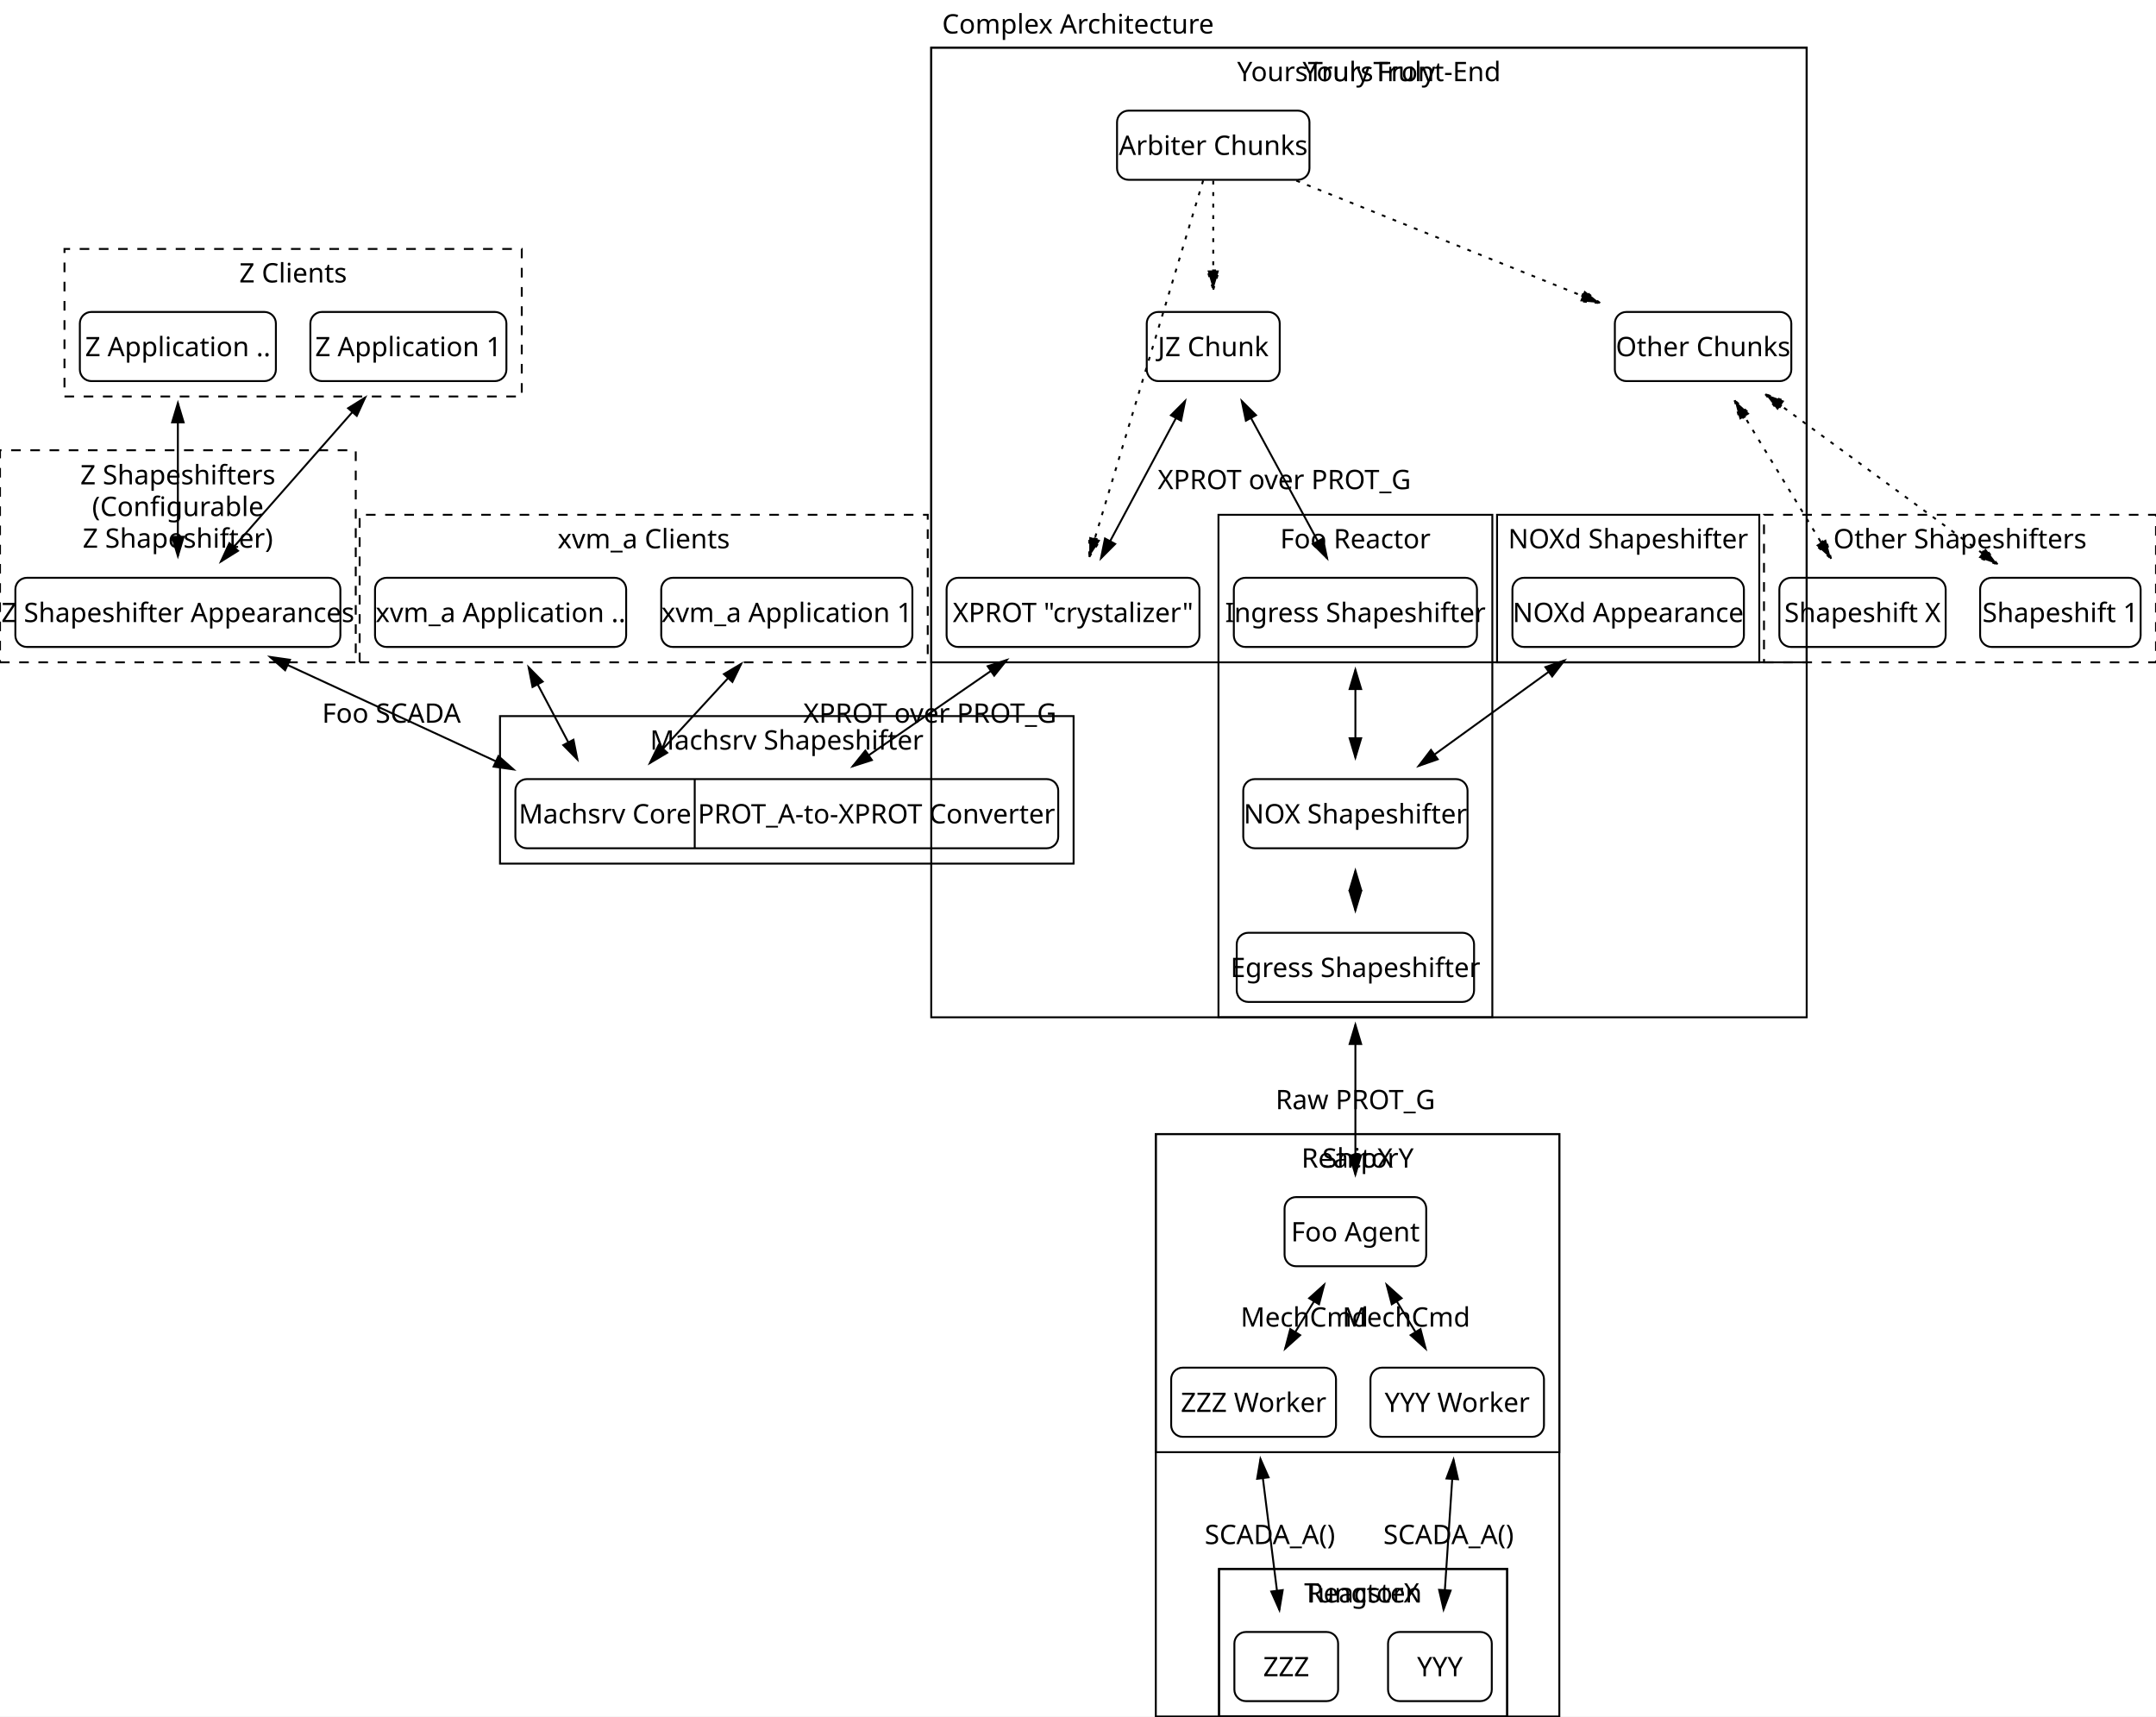
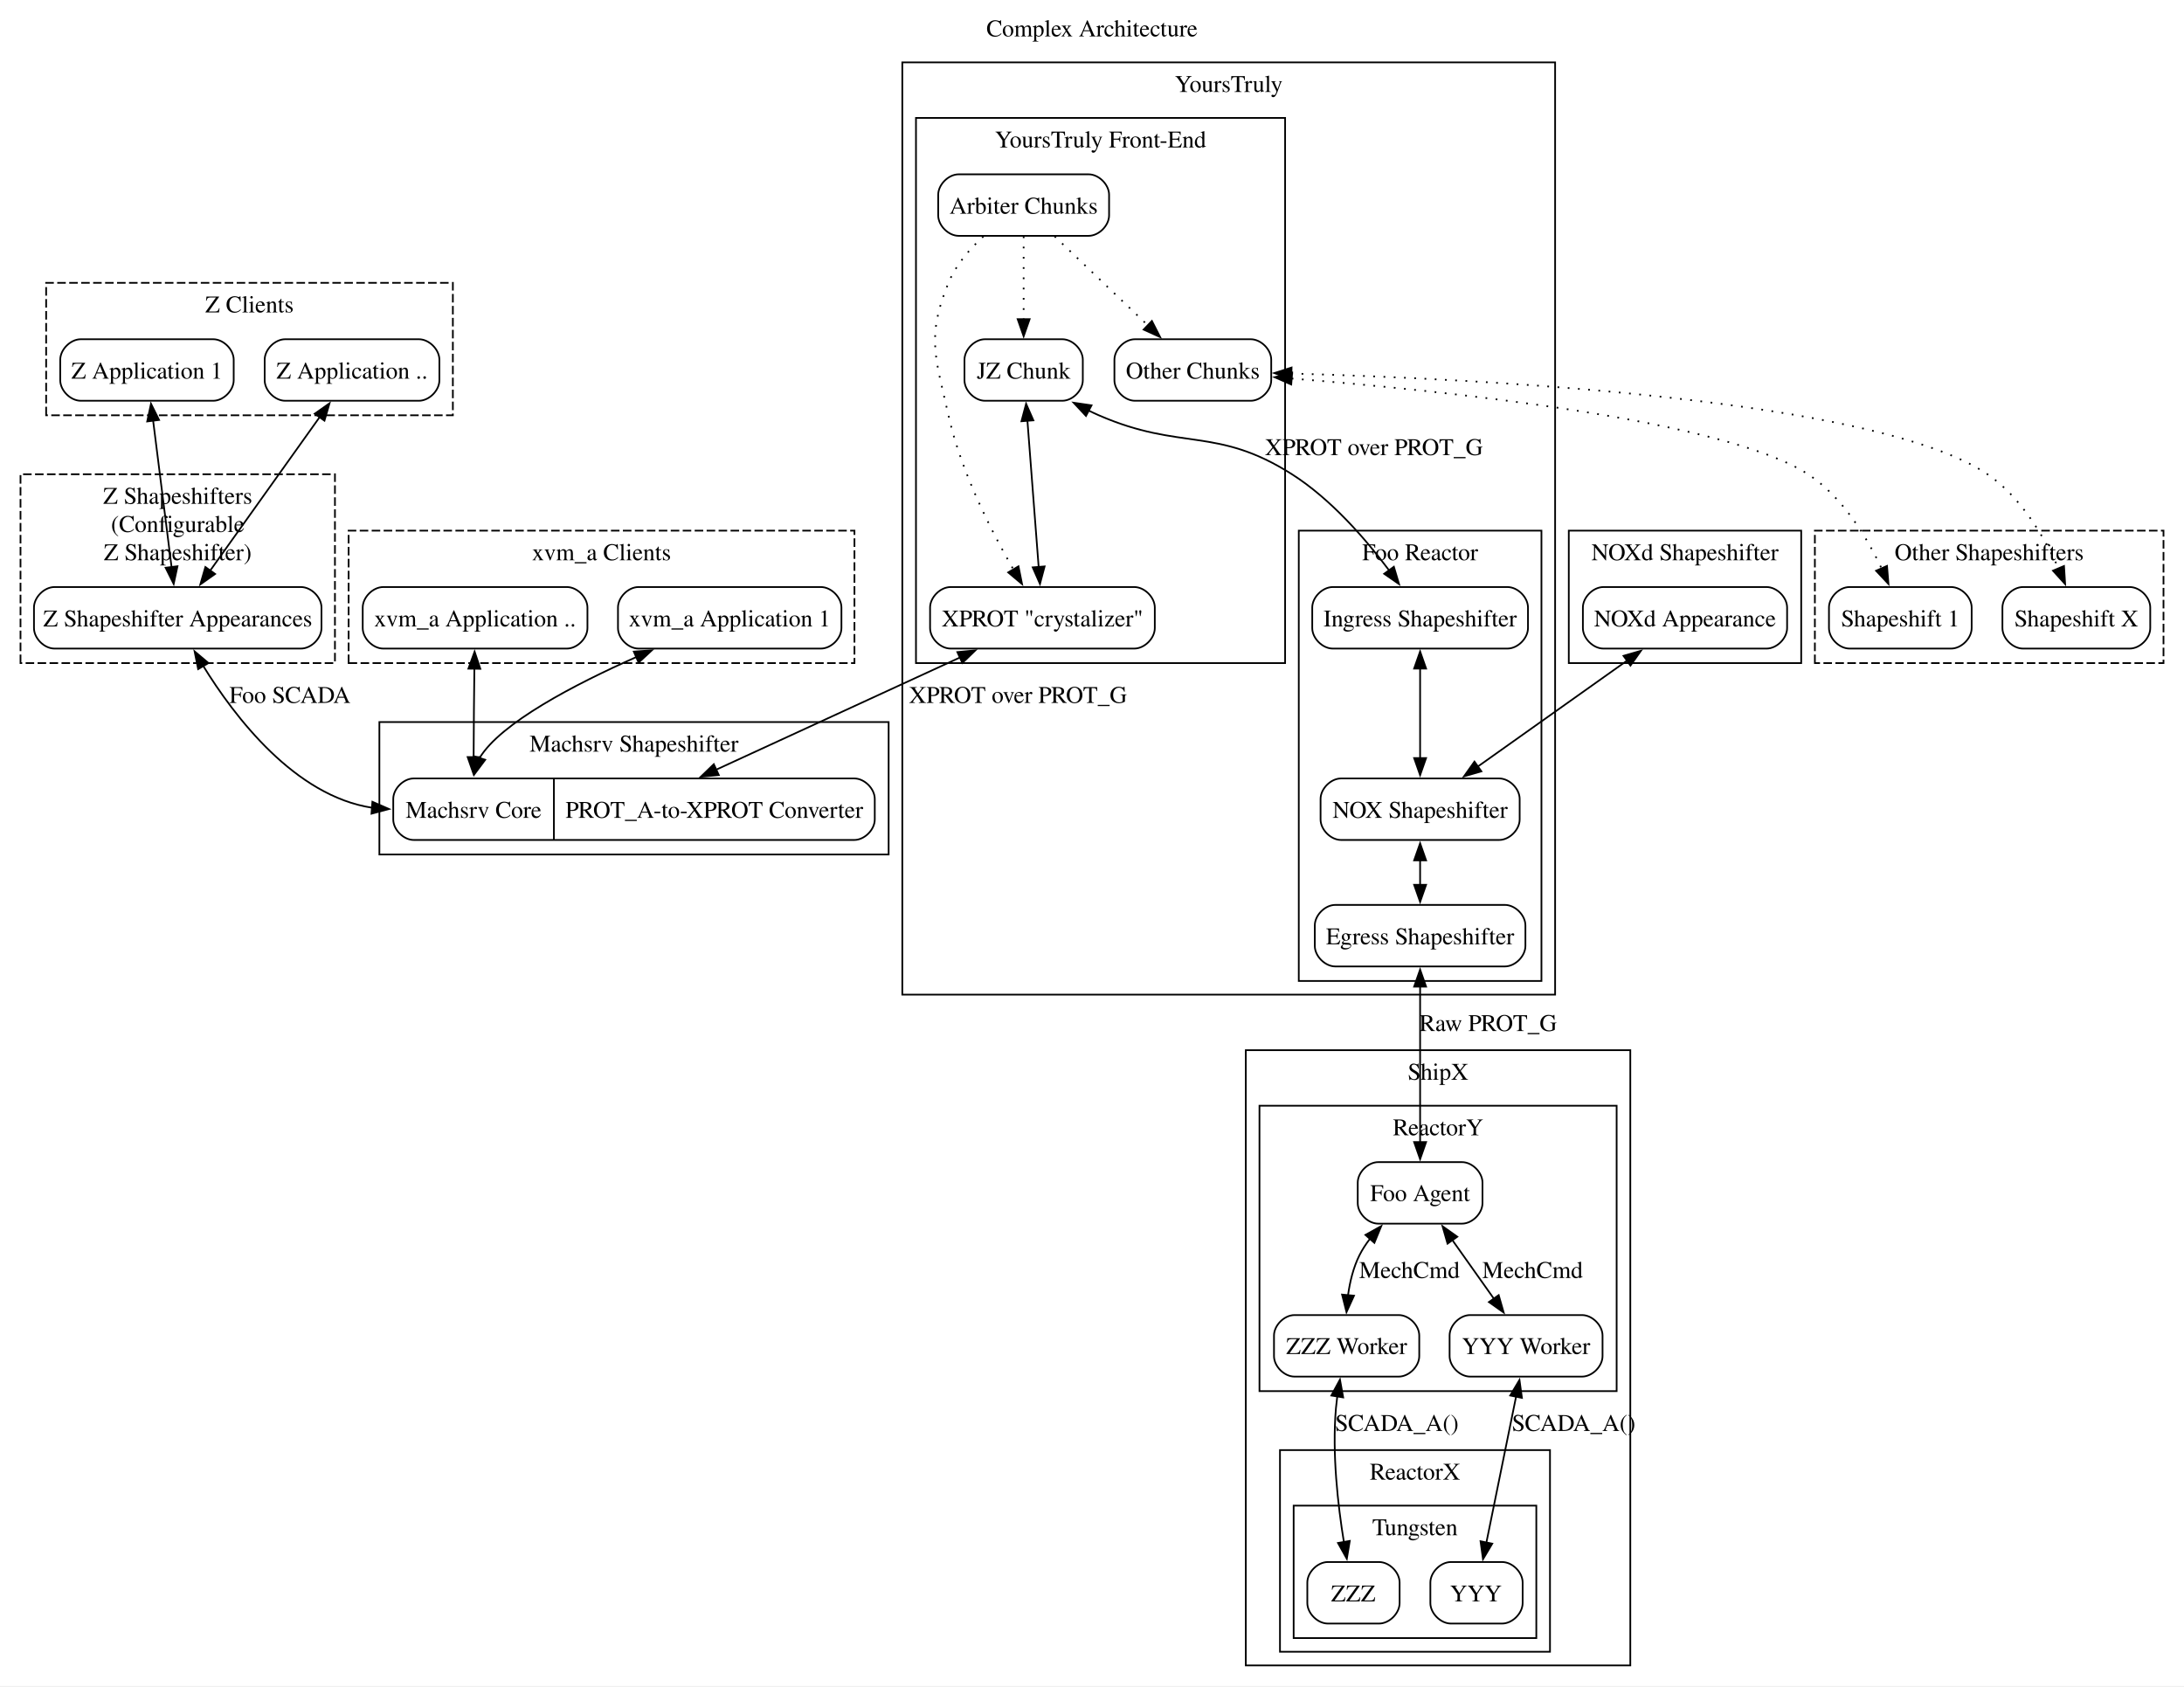
- <svg xmlns="http://www.w3.org/2000/svg" width="1122.379pt" height="893.6pt" viewBox="0 0 1122.379 893.6">
-   <rect x="0" y="0" width="1122.379" height="893.6" fill="white" />
-   <g transform="translate(0 893.6) scale(1 -1)">
-     <rect x="187.228" y="548.8" width="295.74" height="76.8" fill="none" stroke="black" stroke-dasharray="5,5" />
-     <text x="335.098" y="-608.15" transform="scale(1 -1)" text-anchor="middle" font-family="Times-Roman" font-size="14" fill="black">xvm_a Clients</text>
-     <rect x="33.57" y="687.2" width="238.055" height="76.8" fill="none" stroke="black" stroke-dasharray="5,5" />
-     <text x="152.598" y="-746.55" transform="scale(1 -1)" text-anchor="middle" font-family="Times-Roman" font-size="14" fill="black">Z Clients</text>
-     <rect x="0" y="548.8" width="185.196" height="110.4" fill="none" stroke="black" stroke-dasharray="5,5" />
-     <text x="92.598" y="-641.451" transform="scale(1 -1)" text-anchor="middle" font-family="Times-Roman" font-size="14" fill="black">Z Shapeshifters</text>
-     <text x="92.598" y="-624.95" transform="scale(1 -1)" text-anchor="middle" font-family="Times-Roman" font-size="14" fill="black">(Configurable</text>
-     <text x="92.598" y="-608.45" transform="scale(1 -1)" text-anchor="middle" font-family="Times-Roman" font-size="14" fill="black">Z Shapeshifter)</text>
-     <rect x="260.299" y="444" width="298.597" height="76.8" fill="none" stroke="black" />
-     <text x="409.598" y="-503.35" transform="scale(1 -1)" text-anchor="middle" font-family="Times-Roman" font-size="14" fill="black">Machsrv Shapeshifter</text>
-     <rect x="779.344" y="548.8" width="136.508" height="76.8" fill="none" stroke="black" />
-     <text x="847.598" y="-608.15" transform="scale(1 -1)" text-anchor="middle" font-family="Times-Roman" font-size="14" fill="black">NOXd Shapeshifter</text>
-     <rect x="484.786" y="364" width="455.744" height="504.8" fill="none" stroke="black" />
-     <text x="712.658" y="-851.35" transform="scale(1 -1)" text-anchor="middle" font-family="Times-Roman" font-size="14" fill="black">YoursTruly</text>
-     <rect x="634.313" y="364" width="142.569" height="261.6" fill="none" stroke="black" />
-     <text x="705.598" y="-608.15" transform="scale(1 -1)" text-anchor="middle" font-family="Times-Roman" font-size="14" fill="black">Foo Reactor</text>
-     <rect x="484.786" y="548.8" width="455.744" height="320" fill="none" stroke="black" />
-     <text x="712.658" y="-851.35" transform="scale(1 -1)" text-anchor="middle" font-family="Times-Roman" font-size="14" fill="black">YoursTruly Front-End</text>
-     <rect x="918.309" y="548.8" width="204.07" height="76.8" fill="none" stroke="black" stroke-dasharray="5,5" />
-     <text x="1020.344" y="-608.15" transform="scale(1 -1)" text-anchor="middle" font-family="Times-Roman" font-size="14" fill="black">Other Shapeshifters</text>
-     <rect x="601.696" y="0" width="210.066" height="303.2" fill="none" stroke="black" />
-     <text x="706.729" y="-285.75" transform="scale(1 -1)" text-anchor="middle" font-family="Times-Roman" font-size="14" fill="black">ShipX</text>
-     <rect x="634.598" y="0" width="150" height="76.8" fill="none" stroke="black" />
-     <text x="709.598" y="-59.35" transform="scale(1 -1)" text-anchor="middle" font-family="Times-Roman" font-size="14" fill="black">ReactorX</text>
-     <rect x="634.598" y="0" width="150" height="76.8" fill="none" stroke="black" />
-     <text x="709.598" y="-59.35" transform="scale(1 -1)" text-anchor="middle" font-family="Times-Roman" font-size="14" fill="black">Tungsten</text>
-     <rect x="601.696" y="137.6" width="210.066" height="165.6" fill="none" stroke="black" />
-     <text x="706.729" y="-285.75" transform="scale(1 -1)" text-anchor="middle" font-family="Times-Roman" font-size="14" fill="black">ReactorY</text>
-     <path d="M 190.088 686.613 C 168.627 662.22 136.489 625.69 115.048 601.319" fill="none" stroke="black" />
-     <polygon points="115.048,601.319 123.906,606.845 119.401,610.808" fill="black" stroke="black" />
-     <polygon points="190.088,686.613 181.23,681.087 185.735,677.124" fill="black" stroke="black" />
-     <path d="M 92.598 683.714 C 92.598 660.361 92.598 627.472 92.598 604.155" fill="none" stroke="black" />
-     <polygon points="92.598,604.155 95.598,614.155 89.598,614.155" fill="black" stroke="black" />
-     <polygon points="92.598,683.714 89.598,673.714 95.598,673.714" fill="black" stroke="black" />
-     <path d="M 140.615 551.603 C 178.095 534.277 229.907 510.326 267.301 493.04" fill="none" stroke="black" />
-     <polygon points="267.301,493.04 259.483,499.959 256.965,494.513" fill="black" stroke="black" />
-     <polygon points="140.615,551.603 148.433,544.684 150.951,550.13" fill="black" stroke="black" />
-     <text x="203.788" y="-517.35" transform="scale(1 -1)" text-anchor="middle" font-family="Times-Roman" font-size="14" fill="black">Foo SCADA</text>
-     <path d="M 385.841 547.989 C 371.315 532.207 352.812 512.105 338.356 496.399" fill="none" stroke="black" />
-     <polygon points="338.356,496.399 347.336,501.725 342.921,505.788" fill="black" stroke="black" />
-     <polygon points="385.841,547.989 376.861,542.663 381.276,538.6" fill="black" stroke="black" />
-     <path d="M 275.201 546.194 C 283.064 531.331 292.728 513.063 300.561 498.254" fill="none" stroke="black" />
-     <polygon points="300.561,498.254 298.537,508.496 293.233,505.691" fill="black" stroke="black" />
-     <polygon points="275.201,546.194 277.226,535.952 282.529,538.757" fill="black" stroke="black" />
-     <path d="M 705.598 544.891 C 705.598 530.616 705.598 513.459 705.598 499.271" fill="none" stroke="black" />
-     <polygon points="705.598,499.271 708.598,509.271 702.598,509.271" fill="black" stroke="black" />
-     <polygon points="705.598,544.891 702.598,534.891 708.598,534.891" fill="black" stroke="black" />
-     <path d="M 705.598 440.231 C 705.598 433.521 705.598 426.376 705.598 419.67" fill="none" stroke="black" />
-     <polygon points="705.598,419.67 708.598,429.67 702.598,429.67" fill="black" stroke="black" />
-     <polygon points="705.598,440.231 702.598,430.231 708.598,430.231" fill="black" stroke="black" />
-     <path d="M 814.374 549.748 C 791.548 533.223 761.373 511.378 738.596 494.889" fill="none" stroke="black" />
-     <polygon points="738.596,494.889 748.455,498.323 744.937,503.183" fill="black" stroke="black" />
-     <polygon points="814.374,549.748 804.514,546.314 808.033,541.453" fill="black" stroke="black" />
-     <path d="M 626.348 799.653 C 613.852 758.366 582.255 653.967 567.041 603.696" fill="none" stroke="black" stroke-dasharray="2,4" />
-     <polygon points="567.041,603.696 572.809,612.398 567.066,614.136" fill="black" stroke="black" stroke-dasharray="2,4" />
-     <path d="M 631.598 799.561 C 631.598 784.035 631.598 761.025 631.598 742.806" fill="none" stroke="black" stroke-dasharray="2,4" />
-     <polygon points="631.598,742.806 634.598,752.806 628.598,752.806" fill="black" stroke="black" stroke-dasharray="2,4" />
-     <path d="M 674.855 799.561 C 718.49 781.971 785.951 754.774 832.962 735.823" fill="none" stroke="black" stroke-dasharray="2,4" />
-     <polygon points="832.962,735.823 824.809,742.344 822.566,736.779" fill="black" stroke="black" stroke-dasharray="2,4" />
-     <path d="M 646.455 684.814 C 659.36 661.028 677.948 626.764 690.827 603.026" fill="none" stroke="black" />
-     <polygon points="690.827,603.026 688.696,613.246 683.422,610.385" fill="black" stroke="black" />
-     <polygon points="646.455,684.814 648.587,674.593 653.861,677.455" fill="black" stroke="black" />
-     <text x="668.598" y="-638.95" transform="scale(1 -1)" text-anchor="middle" font-family="Times-Roman" font-size="14" fill="black">XPROT over PROT_G</text>
-     <path d="M 616.941 684.814 C 604.211 661.028 585.873 626.764 573.169 603.026" fill="none" stroke="black" />
-     <polygon points="573.169,603.026 580.532,610.427 575.242,613.258" fill="black" stroke="black" />
-     <polygon points="616.941,684.814 609.577,677.413 614.867,674.581" fill="black" stroke="black" />
-     <path d="M 524.095 549.996 C 500.01 533.379 467.998 511.292 443.947 494.698" fill="none" stroke="black" />
-     <polygon points="443.947,494.698 453.881,497.908 450.474,502.847" fill="black" stroke="black" />
-     <polygon points="524.095,549.996 514.161,546.786 517.568,541.847" fill="black" stroke="black" />
-     <text x="484.098" y="-517.35" transform="scale(1 -1)" text-anchor="middle" font-family="Times-Roman" font-size="14" fill="black">XPROT over PROT_G</text>
-     <path d="M 919.067 688.389 C 952.979 663.52 1005.877 624.729 1039.881 599.793" fill="none" stroke="black" stroke-dasharray="2,4" />
-     <polygon points="1039.881,599.793 1033.591,608.125 1030.042,603.287" fill="black" stroke="black" stroke-dasharray="2,4" />
-     <polygon points="919.067,688.389 925.357,680.056 928.905,684.895" fill="black" stroke="black" stroke-dasharray="2,4" />
-     <path d="M 903.041 685.177 C 917.579 661.287 938.673 626.621 953.197 602.752" fill="none" stroke="black" stroke-dasharray="2,4" />
-     <polygon points="953.197,602.752 950.562,612.855 945.436,609.736" fill="black" stroke="black" stroke-dasharray="2,4" />
-     <polygon points="903.041,685.177 905.677,675.075 910.803,678.194" fill="black" stroke="black" stroke-dasharray="2,4" />
-     <path d="M 689.304 224.714 C 682.877 214.189 675.504 202.114 669.061 191.562" fill="none" stroke="black" />
-     <polygon points="669.061,191.562 676.832,198.533 671.711,201.66" fill="black" stroke="black" />
-     <polygon points="689.304,224.714 681.532,217.743 686.653,214.616" fill="black" stroke="black" />
-     <text x="679.098" y="-202.95" transform="scale(1 -1)" text-anchor="middle" font-family="Times-Roman" font-size="14" fill="black">MechCmd</text>
-     <path d="M 721.892 224.714 C 728.319 214.189 735.692 202.114 742.135 191.562" fill="none" stroke="black" />
-     <polygon points="742.135,191.562 739.484,201.66 734.363,198.533" fill="black" stroke="black" />
-     <polygon points="721.892,224.714 724.543,214.616 729.664,217.743" fill="black" stroke="black" />
-     <text x="732.098" y="-202.95" transform="scale(1 -1)" text-anchor="middle" font-family="Times-Roman" font-size="14" fill="black">MechCmd</text>
-     <path d="M 656.177 134.047 C 659.073 110.953 663.13 78.593 666.024 55.51" fill="none" stroke="black" />
-     <polygon points="666.024,55.51 667.756,65.805 661.803,65.059" fill="black" stroke="black" />
-     <polygon points="656.177,134.047 654.445,123.752 660.398,124.498" fill="black" stroke="black" />
-     <text x="661.098" y="-89.75" transform="scale(1 -1)" text-anchor="middle" font-family="Times-Roman" font-size="14" fill="black">SCADA_A()</text>
-     <path d="M 756.678 133.682 C 755.153 110.7 753.03 78.715 751.507 55.772" fill="none" stroke="black" />
-     <polygon points="751.507,55.772 755.163,65.552 749.176,65.949" fill="black" stroke="black" />
-     <polygon points="756.678,133.682 753.023,123.902 759.01,123.505" fill="black" stroke="black" />
-     <text x="754.098" y="-89.75" transform="scale(1 -1)" text-anchor="middle" font-family="Times-Roman" font-size="14" fill="black">SCADA_A()</text>
-     <path d="M 705.598 360.082 C 705.598 337.1 705.598 305.115 705.598 282.172" fill="none" stroke="black" />
-     <polygon points="705.598,282.172 708.598,292.172 702.598,292.172" fill="black" stroke="black" />
-     <polygon points="705.598,360.082 702.598,350.082 708.598,350.082" fill="black" stroke="black" />
-     <text x="705.598" y="-316.15" transform="scale(1 -1)" text-anchor="middle" font-family="Times-Roman" font-size="14" fill="black">Raw PROT_G</text>
-     <rect x="195.228" y="556.8" width="130.74" height="36" rx="6" ry="6" fill="none" stroke="black" />
-     <text x="260.598" y="-569.75" transform="scale(1 -1)" text-anchor="middle" font-family="Times-Roman" font-size="14" fill="black">xvm_a Application ..</text>
-     <rect x="344.228" y="556.8" width="130.74" height="36" rx="6" ry="6" fill="none" stroke="black" />
-     <text x="409.598" y="-569.75" transform="scale(1 -1)" text-anchor="middle" font-family="Times-Roman" font-size="14" fill="black">xvm_a Application 1</text>
-     <rect x="41.57" y="695.2" width="102.055" height="36" rx="6" ry="6" fill="none" stroke="black" />
-     <text x="92.598" y="-708.15" transform="scale(1 -1)" text-anchor="middle" font-family="Times-Roman" font-size="14" fill="black">Z Application ..</text>
-     <rect x="161.57" y="695.2" width="102.055" height="36" rx="6" ry="6" fill="none" stroke="black" />
-     <text x="212.598" y="-708.15" transform="scale(1 -1)" text-anchor="middle" font-family="Times-Roman" font-size="14" fill="black">Z Application 1</text>
-     <rect x="8" y="556.8" width="169.196" height="36" rx="6" ry="6" fill="none" stroke="black" />
-     <text x="92.598" y="-569.75" transform="scale(1 -1)" text-anchor="middle" font-family="Times-Roman" font-size="14" fill="black">Z Shapeshifter Appearances</text>
-     <rect x="268.299" y="452" width="282.597" height="36" rx="6" ry="6" fill="none" stroke="black" />
-     <line x1="361.658" y1="452" x2="361.658" y2="488" stroke="black" />
-     <text x="314.979" y="-464.95" transform="scale(1 -1)" text-anchor="middle" font-family="Times-Roman" font-size="14" fill="black">Machsrv Core</text>
-     <text x="456.277" y="-464.95" transform="scale(1 -1)" text-anchor="middle" font-family="Times-Roman" font-size="14" fill="black">PROT_A-to-XPROT Converter</text>
-     <rect x="787.344" y="556.8" width="120.508" height="36" rx="6" ry="6" fill="none" stroke="black" />
-     <text x="847.598" y="-569.75" transform="scale(1 -1)" text-anchor="middle" font-family="Times-Roman" font-size="14" fill="black">NOXd Appearance</text>
-     <rect x="642.313" y="556.8" width="126.569" height="36" rx="6" ry="6" fill="none" stroke="black" />
-     <text x="705.598" y="-569.75" transform="scale(1 -1)" text-anchor="middle" font-family="Times-Roman" font-size="14" fill="black">Ingress Shapeshifter</text>
-     <rect x="647.219" y="452" width="116.758" height="36" rx="6" ry="6" fill="none" stroke="black" />
-     <text x="705.598" y="-464.95" transform="scale(1 -1)" text-anchor="middle" font-family="Times-Roman" font-size="14" fill="black">NOX Shapeshifter</text>
-     <rect x="643.822" y="372" width="123.552" height="36" rx="6" ry="6" fill="none" stroke="black" />
-     <text x="705.598" y="-384.95" transform="scale(1 -1)" text-anchor="middle" font-family="Times-Roman" font-size="14" fill="black">Egress Shapeshifter</text>
-     <rect x="840.666" y="695.2" width="91.864" height="36" rx="6" ry="6" fill="none" stroke="black" />
-     <text x="886.598" y="-708.15" transform="scale(1 -1)" text-anchor="middle" font-family="Times-Roman" font-size="14" fill="black">Other Chunks</text>
-     <rect x="492.786" y="556.8" width="131.624" height="36" rx="6" ry="6" fill="none" stroke="black" />
-     <text x="558.598" y="-569.75" transform="scale(1 -1)" text-anchor="middle" font-family="Times-Roman" font-size="14" fill="black">XPROT "crystalizer"</text>
-     <rect x="596.985" y="695.2" width="69.226" height="36" rx="6" ry="6" fill="none" stroke="black" />
-     <text x="631.598" y="-708.15" transform="scale(1 -1)" text-anchor="middle" font-family="Times-Roman" font-size="14" fill="black">JZ Chunk</text>
-     <rect x="581.515" y="800" width="100.167" height="36" rx="6" ry="6" fill="none" stroke="black" />
-     <text x="631.598" y="-812.95" transform="scale(1 -1)" text-anchor="middle" font-family="Times-Roman" font-size="14" fill="black">Arbiter Chunks</text>
-     <rect x="926.309" y="556.8" width="86.578" height="36" rx="6" ry="6" fill="none" stroke="black" />
-     <text x="969.598" y="-569.75" transform="scale(1 -1)" text-anchor="middle" font-family="Times-Roman" font-size="14" fill="black">Shapeshift X</text>
-     <rect x="1030.817" y="556.8" width="83.562" height="36" rx="6" ry="6" fill="none" stroke="black" />
-     <text x="1072.598" y="-569.75" transform="scale(1 -1)" text-anchor="middle" font-family="Times-Roman" font-size="14" fill="black">Shapeshift 1</text>
-     <rect x="642.598" y="8" width="54" height="36" rx="6" ry="6" fill="none" stroke="black" />
-     <text x="669.598" y="-20.95" transform="scale(1 -1)" text-anchor="middle" font-family="Times-Roman" font-size="14" fill="black">ZZZ</text>
-     <rect x="722.598" y="8" width="54" height="36" rx="6" ry="6" fill="none" stroke="black" />
-     <text x="749.598" y="-20.95" transform="scale(1 -1)" text-anchor="middle" font-family="Times-Roman" font-size="14" fill="black">YYY</text>
-     <rect x="609.696" y="145.6" width="85.804" height="36" rx="6" ry="6" fill="none" stroke="black" />
-     <text x="652.598" y="-158.55" transform="scale(1 -1)" text-anchor="middle" font-family="Times-Roman" font-size="14" fill="black">ZZZ Worker</text>
-     <rect x="713.434" y="145.6" width="90.329" height="36" rx="6" ry="6" fill="none" stroke="black" />
-     <text x="758.598" y="-158.55" transform="scale(1 -1)" text-anchor="middle" font-family="Times-Roman" font-size="14" fill="black">YYY Worker</text>
-     <rect x="668.722" y="234.4" width="73.751" height="36" rx="6" ry="6" fill="none" stroke="black" />
-     <text x="705.598" y="-247.35" transform="scale(1 -1)" text-anchor="middle" font-family="Times-Roman" font-size="14" fill="black">Foo Agent</text>
-     <text x="561.189" y="-876.15" transform="scale(1 -1)" text-anchor="middle" font-family="Times-Roman" font-size="14" fill="black">Complex Architecture</text>
+ <svg xmlns="http://www.w3.org/2000/svg" width="1278pt" height="987pt" viewBox="0.00 0.00 1278.00 987.00">
+   <g id="graph0" class="graph" transform="scale(1 1) rotate(0) translate(4 982.5)">
+     <polygon fill="white" stroke="none" points="-4,4 -4,-982.5 1274,-982.5 1274,4 -4,4" />
+     <text xml:space="preserve" text-anchor="middle" x="635" y="-961.2" font-family="Times,serif" font-size="14.00">Complex Architecture</text>
+     <g id="clust1" class="cluster">
+       <polygon fill="none" stroke="black" stroke-dasharray="5,2" points="200,-594.5 200,-672 496,-672 496,-594.5 200,-594.5" />
+       <text xml:space="preserve" text-anchor="middle" x="348" y="-654.7" font-family="Times,serif" font-size="14.00">xvm_a Clients</text>
+     </g>
+     <g id="clust3" class="cluster">
+       <polygon fill="none" stroke="black" stroke-dasharray="5,2" points="23,-739.5 23,-817 261,-817 261,-739.5 23,-739.5" />
+       <text xml:space="preserve" text-anchor="middle" x="142" y="-799.7" font-family="Times,serif" font-size="14.00">Z Clients</text>
+     </g>
+     <g id="clust5" class="cluster">
+       <polygon fill="none" stroke="black" stroke-dasharray="5,2" points="8,-594.5 8,-705 192,-705 192,-594.5 8,-594.5" />
+       <text xml:space="preserve" text-anchor="middle" x="100" y="-687.7" font-family="Times,serif" font-size="14.00">Z Shapeshifters</text>
+       <text xml:space="preserve" text-anchor="middle" x="100" y="-671.2" font-family="Times,serif" font-size="14.00">(Configurable</text>
+       <text xml:space="preserve" text-anchor="middle" x="100" y="-654.7" font-family="Times,serif" font-size="14.00">Z Shapeshifter)</text>
+     </g>
+     <g id="clust6" class="cluster">
+       <polygon fill="none" stroke="black" points="218,-482.5 218,-560 516,-560 516,-482.5 218,-482.5" />
+       <text xml:space="preserve" text-anchor="middle" x="367" y="-542.7" font-family="Times,serif" font-size="14.00">Machsrv Shapeshifter</text>
+     </g>
+     <g id="clust7" class="cluster">
+       <polygon fill="none" stroke="black" points="914,-594.5 914,-672 1050,-672 1050,-594.5 914,-594.5" />
+       <text xml:space="preserve" text-anchor="middle" x="982" y="-654.7" font-family="Times,serif" font-size="14.00">NOXd Shapeshifter</text>
+     </g>
+     <g id="clust8" class="cluster">
+       <polygon fill="none" stroke="black" points="524,-400.5 524,-946 906,-946 906,-400.5 524,-400.5" />
+       <text xml:space="preserve" text-anchor="middle" x="715" y="-928.7" font-family="Times,serif" font-size="14.00">YoursTruly</text>
+     </g>
+     <g id="clust9" class="cluster">
+       <polygon fill="none" stroke="black" points="756,-408.5 756,-672 898,-672 898,-408.5 756,-408.5" />
+       <text xml:space="preserve" text-anchor="middle" x="827" y="-654.7" font-family="Times,serif" font-size="14.00">Foo Reactor</text>
+     </g>
+     <g id="clust10" class="cluster">
+       <polygon fill="none" stroke="black" points="532,-594.5 532,-913.5 748,-913.5 748,-594.5 532,-594.5" />
+       <text xml:space="preserve" text-anchor="middle" x="640" y="-896.2" font-family="Times,serif" font-size="14.00">YoursTruly Front-End</text>
+     </g>
+     <g id="clust11" class="cluster">
+       <polygon fill="none" stroke="black" stroke-dasharray="5,2" points="1058,-594.5 1058,-672 1262,-672 1262,-594.5 1058,-594.5" />
+       <text xml:space="preserve" text-anchor="middle" x="1160" y="-654.7" font-family="Times,serif" font-size="14.00">Other Shapeshifters</text>
+     </g>
+     <g id="clust12" class="cluster">
+       <polygon fill="none" stroke="black" points="725,-8 725,-368 950,-368 950,-8 725,-8" />
+       <text xml:space="preserve" text-anchor="middle" x="837.5" y="-350.7" font-family="Times,serif" font-size="14.00">ShipX</text>
+     </g>
+     <g id="clust13" class="cluster">
+       <polygon fill="none" stroke="black" points="745,-16 745,-134 903,-134 903,-16 745,-16" />
+       <text xml:space="preserve" text-anchor="middle" x="824" y="-116.7" font-family="Times,serif" font-size="14.00">ReactorX</text>
+     </g>
+     <g id="clust14" class="cluster">
+       <polygon fill="none" stroke="black" points="753,-24 753,-101.5 895,-101.5 895,-24 753,-24" />
+       <text xml:space="preserve" text-anchor="middle" x="824" y="-84.2" font-family="Times,serif" font-size="14.00">Tungsten</text>
+     </g>
+     <g id="clust15" class="cluster">
+       <polygon fill="none" stroke="black" points="733,-168.5 733,-335.5 942,-335.5 942,-168.5 733,-168.5" />
+       <text xml:space="preserve" text-anchor="middle" x="837.5" y="-318.2" font-family="Times,serif" font-size="14.00">ReactorY</text>
+     </g>
+     <g id="node1" class="node">
+       <path fill="none" stroke="black" d="M220.25,-603C220.25,-603 327.75,-603 327.75,-603 333.75,-603 339.75,-609 339.75,-615 339.75,-615 339.75,-627 339.75,-627 339.75,-633 333.75,-639 327.75,-639 327.75,-639 220.25,-639 220.25,-639 214.25,-639 208.25,-633 208.25,-627 208.25,-627 208.25,-615 208.25,-615 208.25,-609 214.25,-603 220.25,-603" />
+       <text xml:space="preserve" text-anchor="middle" x="274" y="-615.95" font-family="Times,serif" font-size="14.00">xvm_a Application ..</text>
+     </g>
+     <g id="node6" class="node">
+       <path fill="none" stroke="black" d="M238.12,-491C238.12,-491 495.88,-491 495.88,-491 501.88,-491 507.88,-497 507.88,-503 507.88,-503 507.88,-515 507.88,-515 507.88,-521 501.88,-527 495.88,-527 495.88,-527 238.12,-527 238.12,-527 232.12,-527 226.12,-521 226.12,-515 226.12,-515 226.12,-503 226.12,-503 226.12,-497 232.12,-491 238.12,-491" />
+       <text xml:space="preserve" text-anchor="middle" x="273.12" y="-503.95" font-family="Times,serif" font-size="14.00">Machsrv Core</text>
+       <polyline fill="none" stroke="black" points="320.12,-491 320.12,-527" />
+       <text xml:space="preserve" text-anchor="middle" x="414" y="-503.95" font-family="Times,serif" font-size="14.00">PROT_A-to-XPROT Converter</text>
+     </g>
+     <g id="edge5" class="edge">
+       <path fill="none" stroke="black" d="M273.59,-591.44C273.4,-576.47 273.21,-557.52 273.15,-539.42" />
+       <polygon fill="black" stroke="black" points="270.09,-591.24 273.72,-601.19 277.08,-591.15 270.09,-591.24" />
+       <polygon fill="black" stroke="black" points="276.65,-539.51 273.13,-529.51 269.65,-539.52 276.65,-539.51" />
+     </g>
+     <g id="node2" class="node">
+       <path fill="none" stroke="black" d="M369.62,-603C369.62,-603 476.38,-603 476.38,-603 482.38,-603 488.38,-609 488.38,-615 488.38,-615 488.38,-627 488.38,-627 488.38,-633 482.38,-639 476.38,-639 476.38,-639 369.62,-639 369.62,-639 363.62,-639 357.62,-633 357.62,-627 357.62,-627 357.62,-615 357.62,-615 357.62,-609 363.62,-603 369.62,-603" />
+       <text xml:space="preserve" text-anchor="middle" x="423" y="-615.95" font-family="Times,serif" font-size="14.00">xvm_a Application 1</text>
+     </g>
+     <g id="edge4" class="edge">
+       <path fill="none" stroke="black" d="M368.47,-598.09C332.15,-582 288.9,-559.44 276.56,-538.86" />
+       <polygon fill="black" stroke="black" points="366.89,-601.22 377.45,-601.99 369.68,-594.8 366.89,-601.22" />
+       <polygon fill="black" stroke="black" points="279.93,-537.92 273.58,-529.44 273.26,-540.03 279.93,-537.92" />
+     </g>
+     <g id="node3" class="node">
+       <path fill="none" stroke="black" d="M162.88,-748C162.88,-748 241.12,-748 241.12,-748 247.12,-748 253.12,-754 253.12,-760 253.12,-760 253.12,-772 253.12,-772 253.12,-778 247.12,-784 241.12,-784 241.12,-784 162.88,-784 162.88,-784 156.88,-784 150.88,-778 150.88,-772 150.88,-772 150.88,-760 150.88,-760 150.88,-754 156.88,-748 162.88,-748" />
+       <text xml:space="preserve" text-anchor="middle" x="202" y="-760.95" font-family="Times,serif" font-size="14.00">Z Application ..</text>
+     </g>
+     <g id="node5" class="node">
+       <path fill="none" stroke="black" d="M27.88,-603C27.88,-603 172.12,-603 172.12,-603 178.12,-603 184.12,-609 184.12,-615 184.12,-615 184.12,-627 184.12,-627 184.12,-633 178.12,-639 172.12,-639 172.12,-639 27.87,-639 27.87,-639 21.87,-639 15.88,-633 15.88,-627 15.88,-627 15.88,-615 15.88,-615 15.88,-609 21.88,-603 27.88,-603" />
+       <text xml:space="preserve" text-anchor="middle" x="100" y="-615.95" font-family="Times,serif" font-size="14.00">Z Shapeshifter Appearances</text>
+     </g>
+     <g id="edge2" class="edge">
+       <path fill="none" stroke="black" d="M183.19,-738.63C164.88,-712.96 137.21,-674.16 118.88,-648.46" />
+       <polygon fill="black" stroke="black" points="180.16,-740.41 188.82,-746.52 185.86,-736.34 180.16,-740.41" />
+       <polygon fill="black" stroke="black" points="121.88,-646.65 113.23,-640.54 116.18,-650.72 121.88,-646.65" />
+     </g>
+     <g id="node4" class="node">
+       <path fill="none" stroke="black" d="M43.25,-748C43.25,-748 120.75,-748 120.75,-748 126.75,-748 132.75,-754 132.75,-760 132.75,-760 132.75,-772 132.75,-772 132.75,-778 126.75,-784 120.75,-784 120.75,-784 43.25,-784 43.25,-784 37.25,-784 31.25,-778 31.25,-772 31.25,-772 31.25,-760 31.25,-760 31.25,-754 37.25,-748 43.25,-748" />
+       <text xml:space="preserve" text-anchor="middle" x="82" y="-760.95" font-family="Times,serif" font-size="14.00">Z Application 1</text>
+     </g>
+     <g id="edge1" class="edge">
+       <path fill="none" stroke="black" d="M85.61,-736.33C88.75,-711.39 93.27,-675.45 96.41,-650.55" />
+       <polygon fill="black" stroke="black" points="82.14,-735.89 84.36,-746.25 89.08,-736.76 82.14,-735.89" />
+       <polygon fill="black" stroke="black" points="99.86,-651.17 97.63,-640.81 92.91,-650.3 99.86,-651.17" />
+     </g>
+     <g id="edge3" class="edge">
+       <path fill="none" stroke="black" d="M114.74,-593.13C133.41,-562.78 168.67,-516.71 213.77,-509.86" />
+       <polygon fill="black" stroke="black" points="111.95,-590.97 109.87,-601.35 117.97,-594.53 111.95,-590.97" />
+       <polygon fill="black" stroke="black" points="213.91,-513.36 223.62,-509.11 213.38,-506.38 213.91,-513.36" />
+       <text xml:space="preserve" text-anchor="middle" x="165.66" y="-571.2" font-family="Times,serif" font-size="14.00">Foo SCADA</text>
+     </g>
+     <g id="node7" class="node">
+       <path fill="none" stroke="black" d="M934.25,-603C934.25,-603 1029.75,-603 1029.75,-603 1035.75,-603 1041.75,-609 1041.75,-615 1041.75,-615 1041.75,-627 1041.75,-627 1041.75,-633 1035.75,-639 1029.75,-639 1029.75,-639 934.25,-639 934.25,-639 928.25,-639 922.25,-633 922.25,-627 922.25,-627 922.25,-615 922.25,-615 922.25,-609 928.25,-603 934.25,-603" />
+       <text xml:space="preserve" text-anchor="middle" x="982" y="-615.95" font-family="Times,serif" font-size="14.00">NOXd Appearance</text>
+     </g>
+     <g id="node9" class="node">
+       <path fill="none" stroke="black" d="M780.75,-491C780.75,-491 873.25,-491 873.25,-491 879.25,-491 885.25,-497 885.25,-503 885.25,-503 885.25,-515 885.25,-515 885.25,-521 879.25,-527 873.25,-527 873.25,-527 780.75,-527 780.75,-527 774.75,-527 768.75,-521 768.75,-515 768.75,-515 768.75,-503 768.75,-503 768.75,-497 774.75,-491 780.75,-491" />
+       <text xml:space="preserve" text-anchor="middle" x="827" y="-503.95" font-family="Times,serif" font-size="14.00">NOX Shapeshifter</text>
+     </g>
+     <g id="edge8" class="edge">
+       <path fill="none" stroke="black" d="M948.43,-596.18C922.42,-577.72 886.55,-552.26 860.54,-533.8" />
+       <polygon fill="black" stroke="black" points="946.02,-598.76 956.21,-601.69 950.08,-593.05 946.02,-598.76" />
+       <polygon fill="black" stroke="black" points="862.86,-531.16 852.68,-528.22 858.81,-536.87 862.86,-531.16" />
+     </g>
+     <g id="node8" class="node">
+       <path fill="none" stroke="black" d="M775.88,-603C775.88,-603 878.12,-603 878.12,-603 884.12,-603 890.12,-609 890.12,-615 890.12,-615 890.12,-627 890.12,-627 890.12,-633 884.12,-639 878.12,-639 878.12,-639 775.88,-639 775.88,-639 769.88,-639 763.88,-633 763.88,-627 763.88,-627 763.88,-615 763.88,-615 763.88,-609 769.88,-603 775.88,-603" />
+       <text xml:space="preserve" text-anchor="middle" x="827" y="-615.95" font-family="Times,serif" font-size="14.00">Ingress Shapeshifter</text>
+     </g>
+     <g id="edge6" class="edge">
+       <path fill="none" stroke="black" d="M827,-591.43C827,-575.28 827,-555.14 827,-538.93" />
+       <polygon fill="black" stroke="black" points="823.5,-591.3 827,-601.3 830.5,-591.3 823.5,-591.3" />
+       <polygon fill="black" stroke="black" points="830.5,-538.94 827,-528.94 823.5,-538.94 830.5,-538.94" />
+     </g>
+     <g id="node10" class="node">
+       <path fill="none" stroke="black" d="M777.38,-417C777.38,-417 876.62,-417 876.62,-417 882.62,-417 888.62,-423 888.62,-429 888.62,-429 888.62,-441 888.62,-441 888.62,-447 882.62,-453 876.62,-453 876.62,-453 777.38,-453 777.38,-453 771.38,-453 765.38,-447 765.38,-441 765.38,-441 765.38,-429 765.38,-429 765.38,-423 771.38,-417 777.38,-417" />
+       <text xml:space="preserve" text-anchor="middle" x="827" y="-429.95" font-family="Times,serif" font-size="14.00">Egress Shapeshifter</text>
+     </g>
+     <g id="edge7" class="edge">
+       <path fill="none" stroke="black" d="M827,-479.18C827,-474.38 827,-469.4 827,-464.6" />
+       <polygon fill="black" stroke="black" points="823.5,-479.06 827,-489.06 830.5,-479.06 823.5,-479.06" />
+       <polygon fill="black" stroke="black" points="830.5,-464.78 827,-454.78 823.5,-464.78 830.5,-464.78" />
+     </g>
+     <g id="node21" class="node">
+       <path fill="none" stroke="black" d="M802.5,-266.5C802.5,-266.5 851.5,-266.5 851.5,-266.5 857.5,-266.5 863.5,-272.5 863.5,-278.5 863.5,-278.5 863.5,-290.5 863.5,-290.5 863.5,-296.5 857.5,-302.5 851.5,-302.5 851.5,-302.5 802.5,-302.5 802.5,-302.5 796.5,-302.5 790.5,-296.5 790.5,-290.5 790.5,-290.5 790.5,-278.5 790.5,-278.5 790.5,-272.5 796.5,-266.5 802.5,-266.5" />
+       <text xml:space="preserve" text-anchor="middle" x="827" y="-279.7" font-family="Times,serif" font-size="14.00">Foo Agent</text>
+     </g>
+     <g id="edge21" class="edge">
+       <path fill="none" stroke="black" d="M827,-405.54C827,-379.29 827,-340.51 827,-314.19" />
+       <polygon fill="black" stroke="black" points="823.5,-405.16 827,-415.16 830.5,-405.16 823.5,-405.16" />
+       <polygon fill="black" stroke="black" points="830.5,-314.23 827,-304.23 823.5,-314.23 830.5,-314.23" />
+       <text xml:space="preserve" text-anchor="middle" x="866.75" y="-379.2" font-family="Times,serif" font-size="14.00">Raw PROT_G</text>
+     </g>
+     <g id="node11" class="node">
+       <path fill="none" stroke="black" d="M660.12,-748C660.12,-748 727.88,-748 727.88,-748 733.88,-748 739.88,-754 739.88,-760 739.88,-760 739.88,-772 739.88,-772 739.88,-778 733.88,-784 727.88,-784 727.88,-784 660.12,-784 660.12,-784 654.12,-784 648.12,-778 648.12,-772 648.12,-772 648.12,-760 648.12,-760 648.12,-754 654.12,-748 660.12,-748" />
+       <text xml:space="preserve" text-anchor="middle" x="694" y="-760.95" font-family="Times,serif" font-size="14.00">Other Chunks</text>
+     </g>
+     <g id="node15" class="node">
+       <path fill="none" stroke="black" d="M1179.75,-603C1179.75,-603 1242.25,-603 1242.25,-603 1248.25,-603 1254.25,-609 1254.25,-615 1254.25,-615 1254.25,-627 1254.25,-627 1254.25,-633 1248.25,-639 1242.25,-639 1242.25,-639 1179.75,-639 1179.75,-639 1173.75,-639 1167.75,-633 1167.75,-627 1167.75,-627 1167.75,-615 1167.75,-615 1167.75,-609 1173.75,-603 1179.75,-603" />
+       <text xml:space="preserve" text-anchor="middle" x="1211" y="-615.95" font-family="Times,serif" font-size="14.00">Shapeshift X</text>
+     </g>
+     <g id="edge16" class="edge">
+       <path fill="none" stroke="black" stroke-dasharray="1,5" d="M751.64,-763.94C861.06,-760.91 1093.79,-749.29 1159,-705 1178.55,-691.72 1192.19,-668.41 1200.59,-649.86" />
+       <polygon fill="black" stroke="black" points="751.6,-760.44 741.7,-764.2 751.78,-767.44 751.6,-760.44" />
+       <polygon fill="black" stroke="black" points="1203.78,-651.3 1204.44,-640.73 1197.33,-648.58 1203.78,-651.3" />
+     </g>
+     <g id="node16" class="node">
+       <path fill="none" stroke="black" d="M1078.25,-603C1078.25,-603 1137.75,-603 1137.75,-603 1143.75,-603 1149.75,-609 1149.75,-615 1149.75,-615 1149.75,-627 1149.75,-627 1149.75,-633 1143.75,-639 1137.75,-639 1137.75,-639 1078.25,-639 1078.25,-639 1072.25,-639 1066.25,-633 1066.25,-627 1066.25,-627 1066.25,-615 1066.25,-615 1066.25,-609 1072.25,-603 1078.25,-603" />
+       <text xml:space="preserve" text-anchor="middle" x="1108" y="-615.95" font-family="Times,serif" font-size="14.00">Shapeshift 1</text>
+     </g>
+     <g id="edge15" class="edge">
+       <path fill="none" stroke="black" stroke-dasharray="1,5" d="M751.85,-761.01C840.61,-753.95 1005.23,-736.92 1054,-705 1074.08,-691.86 1088.32,-668.37 1097.11,-649.72" />
+       <polygon fill="black" stroke="black" points="751.58,-757.52 741.88,-761.78 752.12,-764.5 751.58,-757.52" />
+       <polygon fill="black" stroke="black" points="1100.21,-651.36 1101.06,-640.8 1093.81,-648.54 1100.21,-651.36" />
+     </g>
+     <g id="node12" class="node">
+       <path fill="none" stroke="black" d="M552.25,-603C552.25,-603 659.75,-603 659.75,-603 665.75,-603 671.75,-609 671.75,-615 671.75,-615 671.75,-627 671.75,-627 671.75,-633 665.75,-639 659.75,-639 659.75,-639 552.25,-639 552.25,-639 546.25,-639 540.25,-633 540.25,-627 540.25,-627 540.25,-615 540.25,-615 540.25,-609 546.25,-603 552.25,-603" />
+       <text xml:space="preserve" text-anchor="middle" x="606" y="-615.95" font-family="Times,serif" font-size="14.00">XPROT "crystalizer"</text>
+     </g>
+     <g id="edge14" class="edge">
+       <path fill="none" stroke="black" d="M557.71,-597.77C516.17,-578.66 456.57,-551.22 415.09,-532.13" />
+       <polygon fill="black" stroke="black" points="556.21,-600.94 566.75,-601.94 559.13,-594.58 556.21,-600.94" />
+       <polygon fill="black" stroke="black" points="416.62,-528.98 406.07,-527.98 413.69,-535.34 416.62,-528.98" />
+       <text xml:space="preserve" text-anchor="middle" x="591.69" y="-571.2" font-family="Times,serif" font-size="14.00">XPROT over PROT_G</text>
+     </g>
+     <g id="node13" class="node">
+       <path fill="none" stroke="black" d="M572.38,-748C572.38,-748 617.62,-748 617.62,-748 623.62,-748 629.62,-754 629.62,-760 629.62,-760 629.62,-772 629.62,-772 629.62,-778 623.62,-784 617.62,-784 617.62,-784 572.38,-784 572.38,-784 566.38,-784 560.38,-778 560.38,-772 560.38,-772 560.38,-760 560.38,-760 560.38,-754 566.38,-748 572.38,-748" />
+       <text xml:space="preserve" text-anchor="middle" x="595" y="-760.95" font-family="Times,serif" font-size="14.00">JZ Chunk</text>
+     </g>
+     <g id="edge12" class="edge">
+       <path fill="none" stroke="black" d="M632.94,-742.31C634.97,-741.31 637,-740.37 639,-739.5 687.14,-718.53 707.68,-733.17 752,-705 774.92,-690.43 795.19,-667.01 808.85,-648.75" />
+       <polygon fill="black" stroke="black" points="631.48,-739.12 624.25,-746.85 634.73,-745.32 631.48,-739.12" />
+       <polygon fill="black" stroke="black" points="811.64,-650.87 814.67,-640.72 805.97,-646.76 811.64,-650.87" />
+       <text xml:space="preserve" text-anchor="middle" x="799.98" y="-716.2" font-family="Times,serif" font-size="14.00">XPROT over PROT_G</text>
+     </g>
+     <g id="edge13" class="edge">
+       <path fill="none" stroke="black" d="M597.21,-736.33C599.12,-711.39 601.89,-675.45 603.8,-650.55" />
+       <polygon fill="black" stroke="black" points="593.72,-736 596.44,-746.24 600.7,-736.54 593.72,-736" />
+       <polygon fill="black" stroke="black" points="607.27,-651.06 604.55,-640.82 600.3,-650.52 607.27,-651.06" />
+     </g>
+     <g id="node14" class="node">
+       <path fill="none" stroke="black" d="M557,-844.5C557,-844.5 633,-844.5 633,-844.5 639,-844.5 645,-850.5 645,-856.5 645,-856.5 645,-868.5 645,-868.5 645,-874.5 639,-880.5 633,-880.5 633,-880.5 557,-880.5 557,-880.5 551,-880.5 545,-874.5 545,-868.5 545,-868.5 545,-856.5 545,-856.5 545,-850.5 551,-844.5 557,-844.5" />
+       <text xml:space="preserve" text-anchor="middle" x="595" y="-857.45" font-family="Times,serif" font-size="14.00">Arbiter Chunks</text>
+     </g>
+     <g id="edge11" class="edge">
+       <path fill="none" stroke="black" stroke-dasharray="1,5" d="M613.16,-844.17C628.51,-829.51 650.69,-808.34 667.94,-791.88" />
+       <polygon fill="black" stroke="black" points="670.05,-794.7 674.86,-785.27 665.21,-789.64 670.05,-794.7" />
+     </g>
+     <g id="edge9" class="edge">
+       <path fill="none" stroke="black" stroke-dasharray="1,5" d="M571.43,-844.12C563.36,-836.76 555.29,-827.45 551,-817 537.91,-785.14 543.52,-773.12 551,-739.5 558.3,-706.71 575.76,-672.24 589.07,-649.18" />
+       <polygon fill="black" stroke="black" points="591.98,-651.13 594.07,-640.74 585.96,-647.56 591.98,-651.13" />
+     </g>
+     <g id="edge10" class="edge">
+       <path fill="none" stroke="black" stroke-dasharray="1,5" d="M595,-844.17C595,-830.58 595,-811.39 595,-795.54" />
+       <polygon fill="black" stroke="black" points="598.5,-795.74 595,-785.74 591.5,-795.74 598.5,-795.74" />
+     </g>
+     <g id="node17" class="node">
+       <path fill="none" stroke="black" d="M773,-32.5C773,-32.5 803,-32.5 803,-32.5 809,-32.5 815,-38.5 815,-44.5 815,-44.5 815,-56.5 815,-56.5 815,-62.5 809,-68.5 803,-68.5 803,-68.5 773,-68.5 773,-68.5 767,-68.5 761,-62.5 761,-56.5 761,-56.5 761,-44.5 761,-44.5 761,-38.5 767,-32.5 773,-32.5" />
+       <text xml:space="preserve" text-anchor="middle" x="787.88" y="-45.45" font-family="Times,serif" font-size="14.00">ZZZ</text>
+     </g>
+     <g id="node18" class="node">
+       <path fill="none" stroke="black" d="M845,-32.5C845,-32.5 875,-32.5 875,-32.5 881,-32.5 887,-38.5 887,-44.5 887,-44.5 887,-56.5 887,-56.5 887,-62.5 881,-68.5 875,-68.5 875,-68.5 845,-68.5 845,-68.5 839,-68.5 833,-62.5 833,-56.5 833,-56.5 833,-44.5 833,-44.5 833,-38.5 839,-32.5 845,-32.5" />
+       <text xml:space="preserve" text-anchor="middle" x="859.62" y="-45.45" font-family="Times,serif" font-size="14.00">YYY</text>
+     </g>
+     <g id="node19" class="node">
+       <path fill="none" stroke="black" d="M753.5,-177C753.5,-177 814.5,-177 814.5,-177 820.5,-177 826.5,-183 826.5,-189 826.5,-189 826.5,-201 826.5,-201 826.5,-207 820.5,-213 814.5,-213 814.5,-213 753.5,-213 753.5,-213 747.5,-213 741.5,-207 741.5,-201 741.5,-201 741.5,-189 741.5,-189 741.5,-183 747.5,-177 753.5,-177" />
+       <text xml:space="preserve" text-anchor="middle" x="784" y="-190.2" font-family="Times,serif" font-size="14.00">ZZZ Worker</text>
+     </g>
+     <g id="edge19" class="edge">
+       <path fill="none" stroke="black" d="M778.52,-165.38C778.21,-163.06 777.95,-160.74 777.75,-158.5 775.43,-131.96 778.89,-101.74 782.4,-80.2" />
+       <polygon fill="black" stroke="black" points="775.06,-165.93 780.1,-175.25 781.98,-164.82 775.06,-165.93" />
+       <polygon fill="black" stroke="black" points="785.84,-80.86 784.11,-70.4 778.94,-79.65 785.84,-80.86" />
+       <text xml:space="preserve" text-anchor="middle" x="813.38" y="-145.2" font-family="Times,serif" font-size="14.00">SCADA_A()</text>
+     </g>
+     <g id="node20" class="node">
+       <path fill="none" stroke="black" d="M856.25,-177C856.25,-177 921.75,-177 921.75,-177 927.75,-177 933.75,-183 933.75,-189 933.75,-189 933.75,-201 933.75,-201 933.75,-207 927.75,-213 921.75,-213 921.75,-213 856.25,-213 856.25,-213 850.25,-213 844.25,-207 844.25,-201 844.25,-201 844.25,-189 844.25,-189 844.25,-183 850.25,-177 856.25,-177" />
+       <text xml:space="preserve" text-anchor="middle" x="889" y="-190.2" font-family="Times,serif" font-size="14.00">YYY Worker</text>
+     </g>
+     <g id="edge20" class="edge">
+       <path fill="none" stroke="black" d="M883.2,-165.5C878.14,-140.63 870.83,-104.72 865.78,-79.88" />
+       <polygon fill="black" stroke="black" points="879.72,-165.94 885.14,-175.04 886.58,-164.55 879.72,-165.94" />
+       <polygon fill="black" stroke="black" points="869.22,-79.26 863.8,-70.15 862.36,-80.65 869.22,-79.26" />
+       <text xml:space="preserve" text-anchor="middle" x="916.85" y="-145.2" font-family="Times,serif" font-size="14.00">SCADA_A()</text>
+     </g>
+     <g id="edge17" class="edge">
+       <path fill="none" stroke="black" d="M797.65,-257.63C795.29,-254.58 793.18,-251.35 791.5,-248 787.92,-240.85 785.91,-232.5 784.82,-224.61" />
+       <polygon fill="black" stroke="black" points="795,-259.91 804.26,-265.06 800.23,-255.26 795,-259.91" />
+       <polygon fill="black" stroke="black" points="788.31,-224.35 783.92,-214.71 781.34,-224.99 788.31,-224.35" />
+       <text xml:space="preserve" text-anchor="middle" x="820.75" y="-234.7" font-family="Times,serif" font-size="14.00">MechCmd</text>
+     </g>
+     <g id="edge18" class="edge">
+       <path fill="none" stroke="black" d="M845.82,-256.94C853.59,-245.97 862.58,-233.29 870.34,-222.34" />
+       <polygon fill="black" stroke="black" points="843.05,-254.79 840.12,-264.98 848.76,-258.84 843.05,-254.79" />
+       <polygon fill="black" stroke="black" points="872.98,-224.67 875.9,-214.49 867.26,-220.62 872.98,-224.67" />
+       <text xml:space="preserve" text-anchor="middle" x="892.8" y="-234.7" font-family="Times,serif" font-size="14.00">MechCmd</text>
+     </g>
  </g>
</svg>
